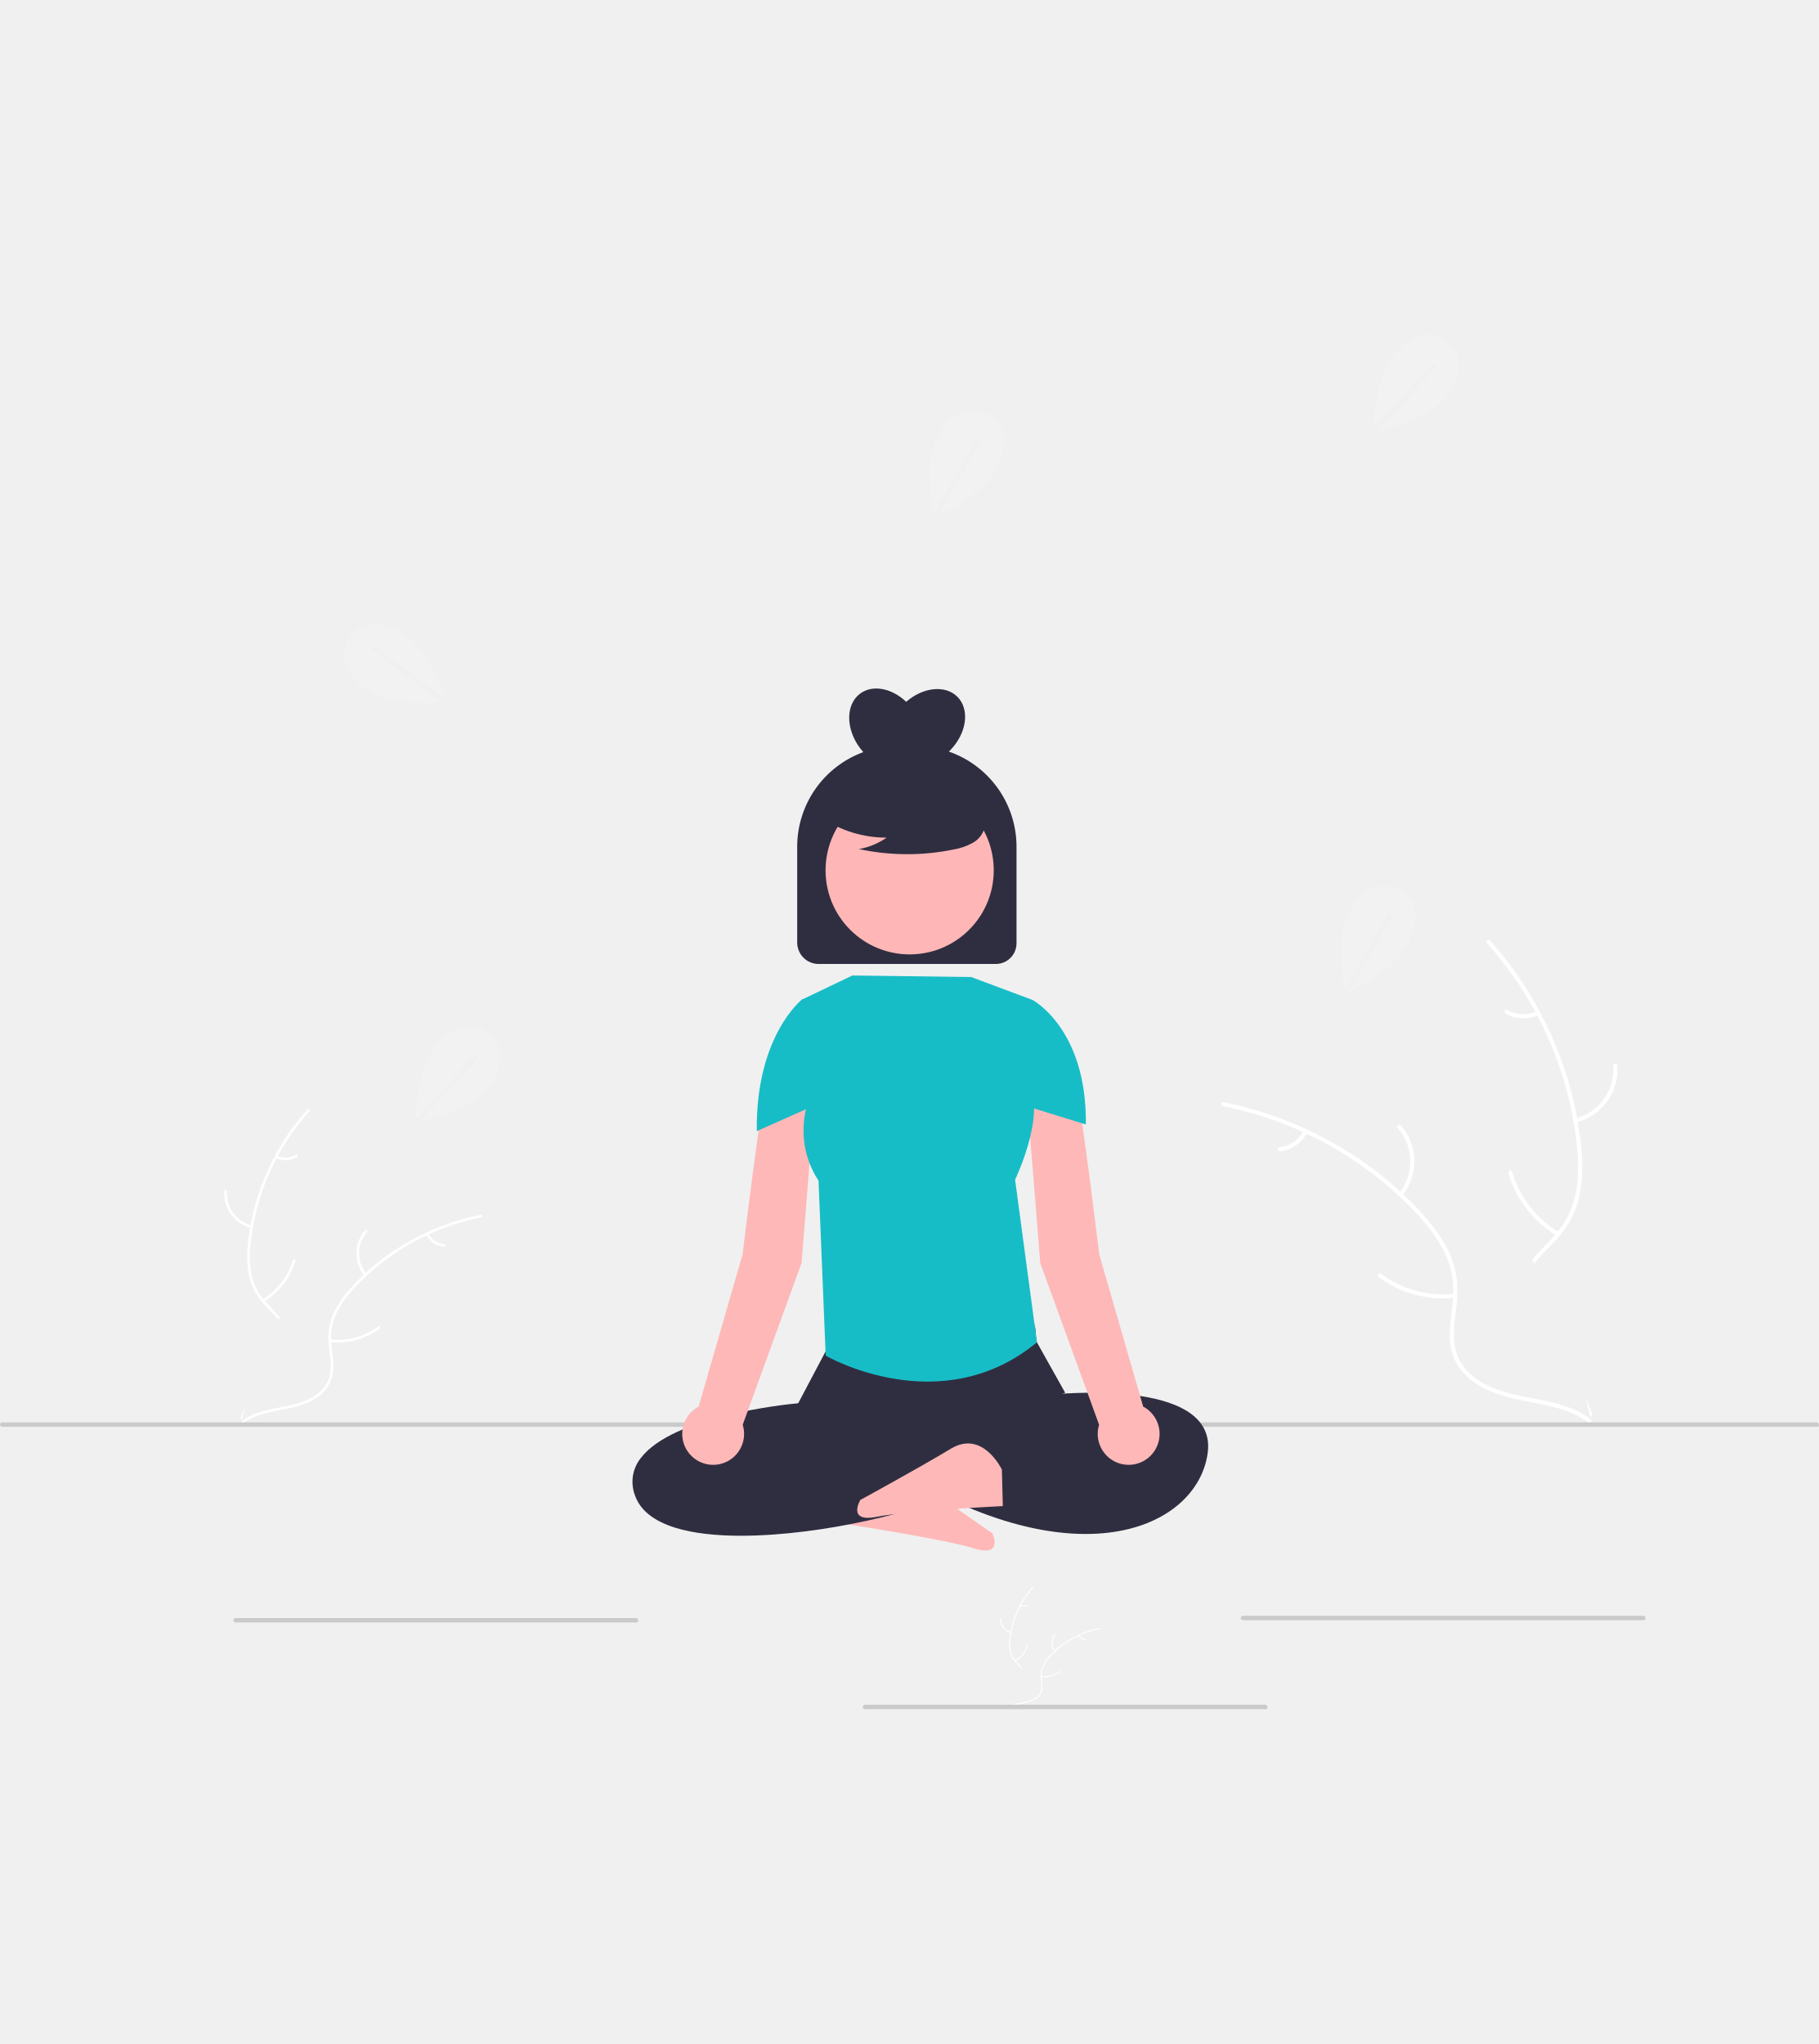
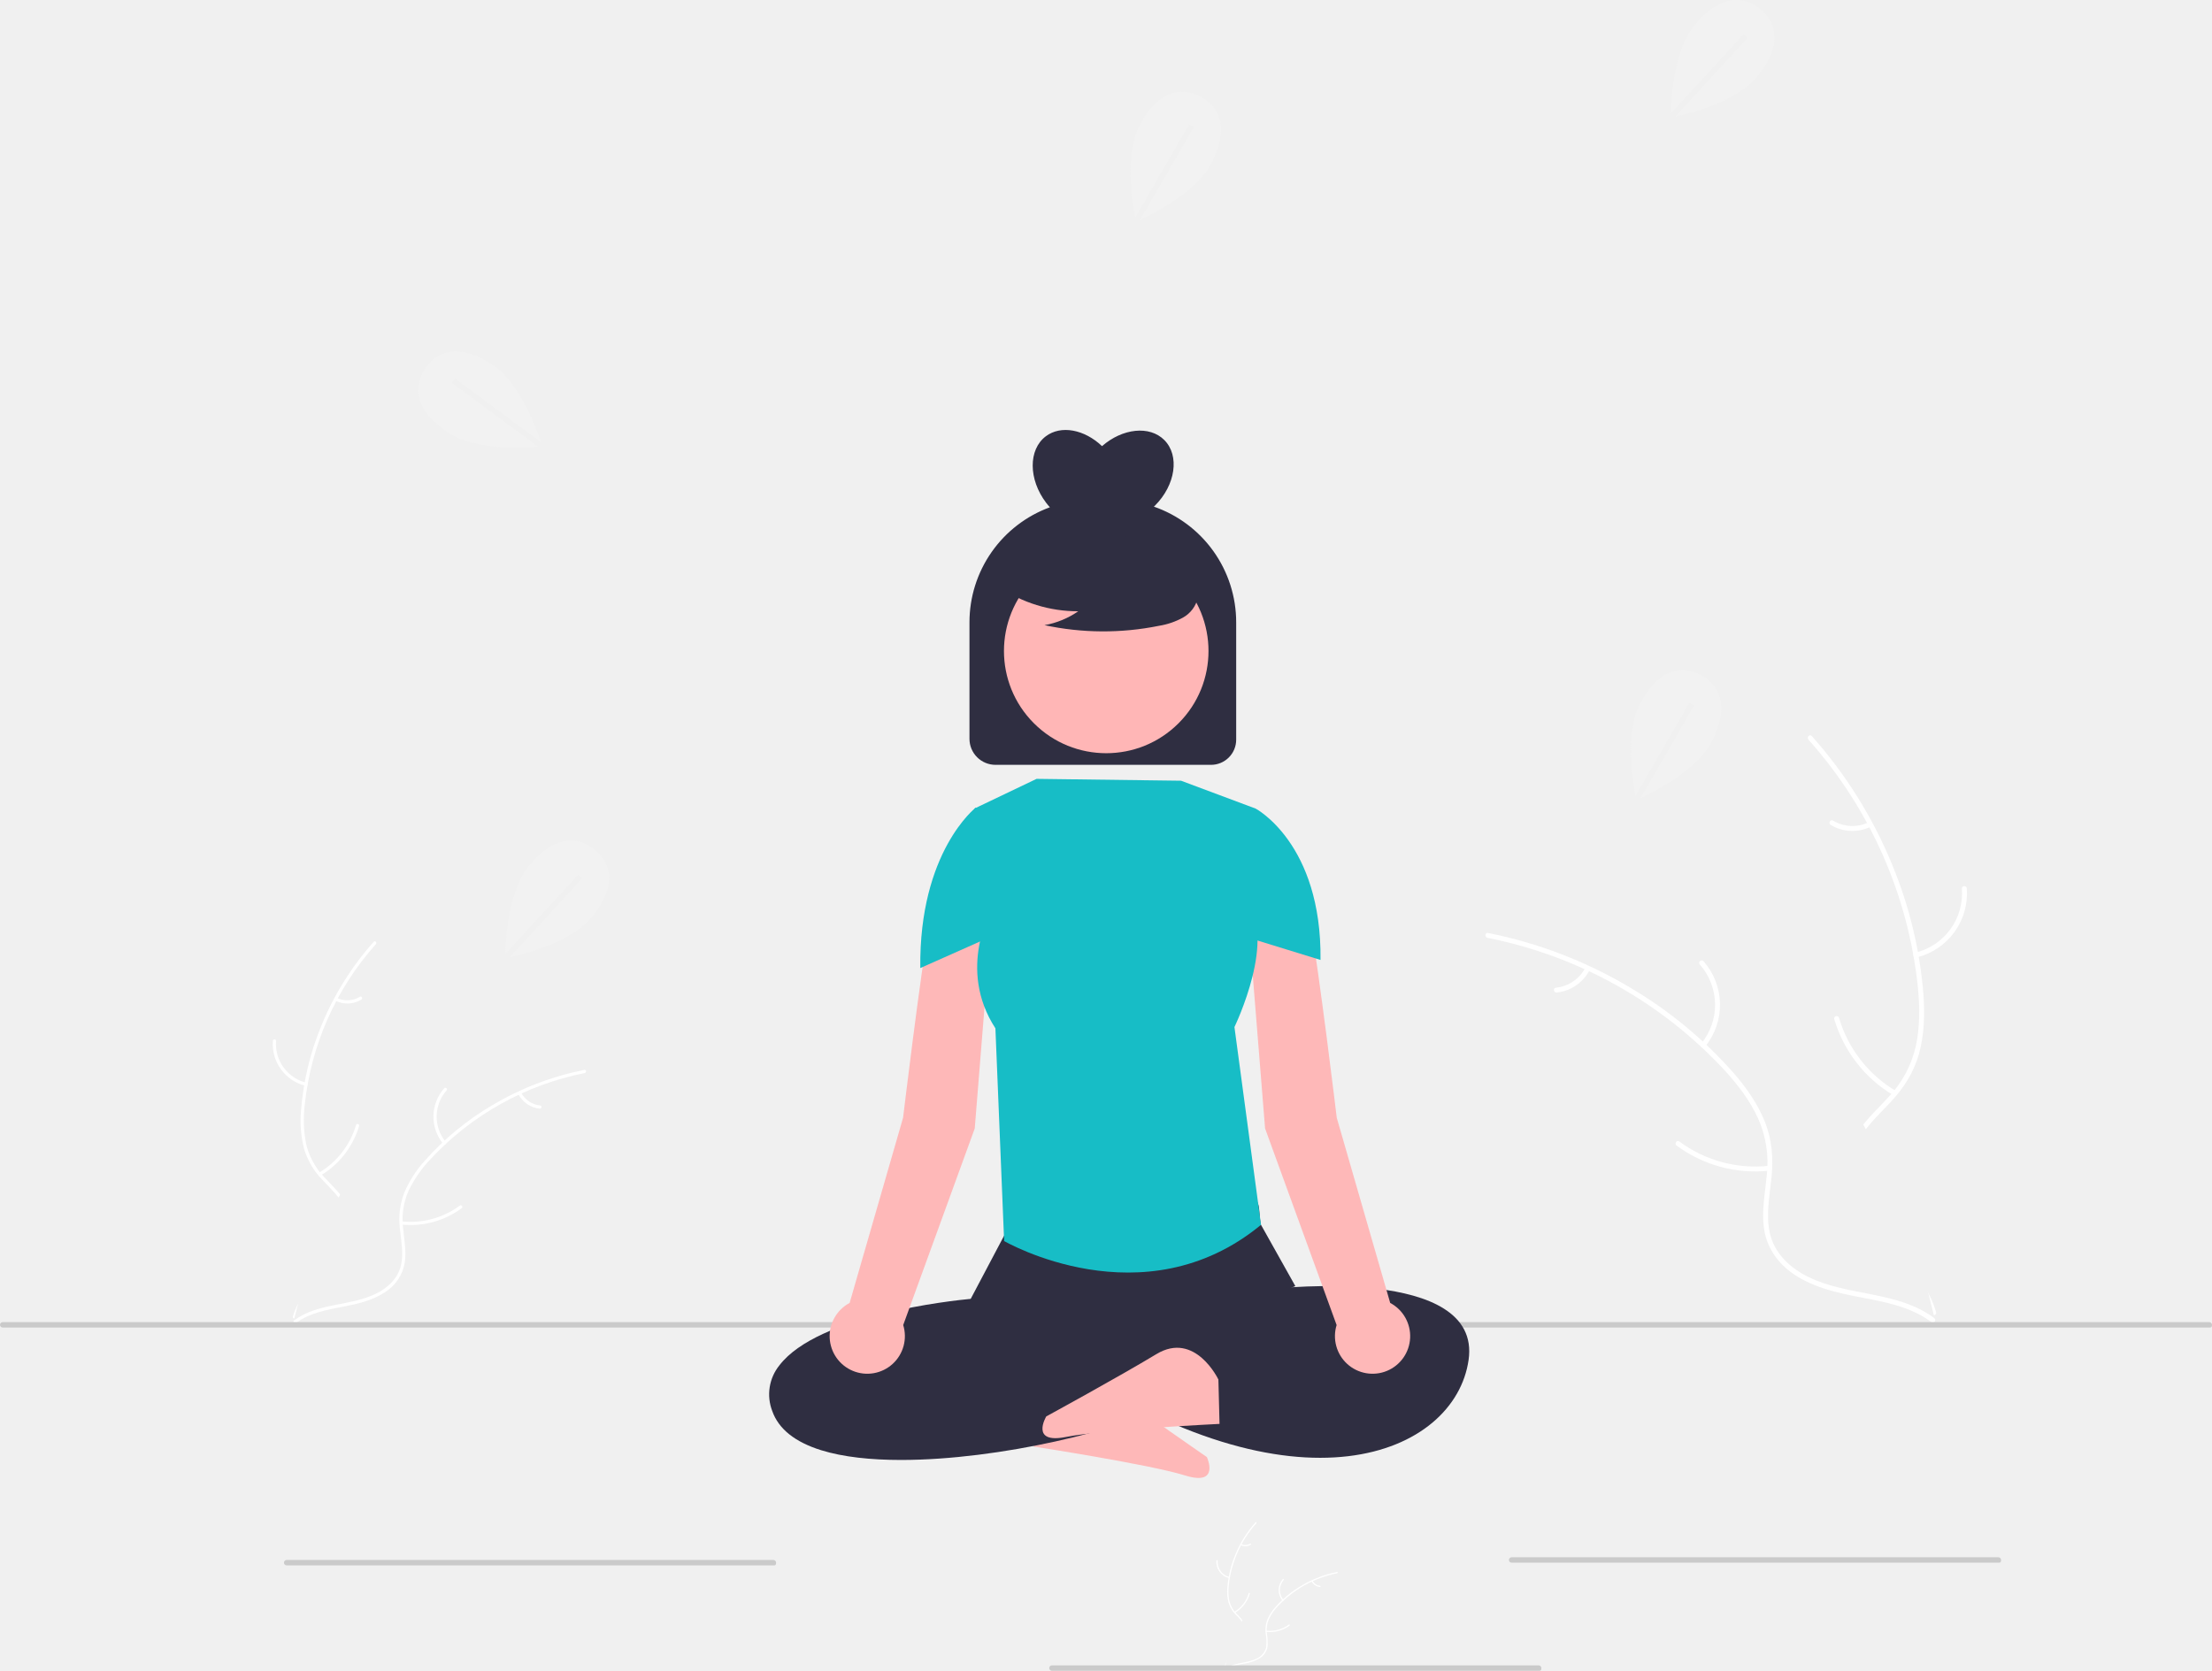
- <svg xmlns="http://www.w3.org/2000/svg" width="550" height="618" viewBox="0 0 818 618" fill="none">
+ <svg xmlns="http://www.w3.org/2000/svg" width="818" height="618" viewBox="0 0 818 618" fill="none">
  <path d="M384.404 518.797C384.404 518.797 394.815 501.721 408.181 511.818C421.547 521.914 446.301 538.95 446.301 538.95C446.301 538.95 451.371 549.846 438.249 545.753C425.126 541.66 382.289 535.074 382.289 535.074L384.404 518.797Z" fill="#FEB8B8" />
  <path d="M93.453 410.351C96.771 383.68 113.304 357.401 138.747 348.722C128.713 376.174 128.715 406.289 138.753 433.739C142.663 444.312 148.112 455.664 144.435 466.319C142.147 472.95 136.549 478.022 130.293 481.194C124.035 484.366 117.091 485.878 110.234 487.359L108.884 488.475C97.998 463.9 90.135 437.022 93.453 410.351Z" fill="#F0F0F0" />
-   <path d="M139 349.226C124.183 365.823 114.974 386.666 112.681 408.793C112.103 413.548 112.278 418.365 113.2 423.065C114.246 427.615 116.491 431.801 119.703 435.19C122.634 438.409 126.006 441.364 128.103 445.24C129.147 447.24 129.756 449.438 129.891 451.69C130.026 453.942 129.683 456.196 128.885 458.307C127.033 463.616 123.384 467.944 119.668 472.052C115.541 476.614 111.183 481.286 109.429 487.334C109.217 488.066 108.092 487.694 108.304 486.962C111.356 476.441 121.572 470.465 126.444 460.989C128.717 456.567 129.671 451.433 127.54 446.766C125.677 442.684 122.203 439.635 119.207 436.4C116.025 433.14 113.69 429.151 112.406 424.781C111.247 420.143 110.887 415.342 111.34 410.583C112.189 399.852 114.721 389.322 118.842 379.378C123.482 368.002 130.035 357.504 138.216 348.338C138.723 347.77 139.503 348.663 139 349.226V349.226Z" fill="white" />
+   <path d="M139 349.226C124.183 365.823 114.974 386.666 112.681 408.793C112.103 413.548 112.278 418.365 113.2 423.065C114.246 427.615 116.491 431.801 119.703 435.19C122.634 438.409 126.006 441.364 128.103 445.24C129.147 447.24 129.756 449.438 129.891 451.69C130.026 453.942 129.683 456.196 128.885 458.307C127.033 463.616 123.384 467.944 119.668 472.052C115.541 476.614 111.183 481.286 109.429 487.334C109.217 488.066 108.092 487.694 108.304 486.962C111.356 476.441 121.572 470.465 126.444 460.989C128.717 456.567 129.671 451.433 127.54 446.766C125.677 442.684 122.203 439.635 119.207 436.4C116.025 433.14 113.69 429.151 112.406 424.781C111.247 420.143 110.887 415.342 111.34 410.583C112.189 399.852 114.721 389.322 118.842 379.378C123.482 368.002 130.035 357.504 138.216 348.338C138.723 347.77 139.503 348.663 139 349.226Z" fill="white" />
  <path d="M113 401.625C109.338 400.736 106.112 398.576 103.898 395.528C101.683 392.481 100.623 388.746 100.909 384.991C100.969 384.231 102.153 384.289 102.093 385.05C101.82 388.547 102.807 392.026 104.876 394.859C106.944 397.692 109.957 399.693 113.371 400.5C114.113 400.677 113.737 401.8 113 401.625Z" fill="white" />
-   <path d="M118.002 433.753C124.614 429.806 129.496 423.512 131.673 416.126C131.888 415.394 133.013 415.766 132.798 416.497C130.518 424.179 125.425 430.718 118.535 434.811C117.878 435.201 117.348 434.141 118.002 433.753V433.753Z" fill="white" />
-   <path d="M124.581 369.124C125.926 369.763 127.409 370.058 128.896 369.983C130.383 369.907 131.828 369.464 133.101 368.692C133.753 368.294 134.282 369.355 133.634 369.75C132.223 370.596 130.627 371.084 128.984 371.171C127.341 371.258 125.702 370.941 124.209 370.249C124.063 370.196 123.943 370.088 123.873 369.95C123.803 369.811 123.789 369.65 123.833 369.501C123.883 369.352 123.989 369.229 124.129 369.159C124.269 369.088 124.432 369.076 124.581 369.124V369.124Z" fill="white" />
-   <path d="M216.301 396.359C215.901 396.619 215.501 396.879 215.101 397.149C209.742 400.672 204.679 404.624 199.961 408.966C199.591 409.296 199.221 409.636 198.861 409.976C187.605 420.558 178.413 433.138 171.751 447.076C169.105 452.624 166.885 458.366 165.111 464.251C162.661 472.379 160.651 481.387 155.801 488.035C155.303 488.734 154.762 489.402 154.181 490.034H110.351C110.251 489.984 110.151 489.944 110.051 489.894L108.301 489.974C108.371 489.664 108.451 489.344 108.521 489.034C108.561 488.855 108.611 488.675 108.651 488.495C108.681 488.375 108.711 488.255 108.731 488.145C108.741 488.105 108.751 488.065 108.761 488.035C108.781 487.925 108.811 487.825 108.831 487.725C109.271 485.935 109.724 484.146 110.191 482.356C110.191 482.346 110.191 482.346 110.201 482.336C113.791 468.71 118.551 455.263 125.201 442.967C125.401 442.597 125.601 442.217 125.821 441.847C128.849 436.321 132.324 431.051 136.211 426.091C138.348 423.382 140.621 420.783 143.021 418.303C149.235 411.909 156.416 406.531 164.301 402.368C180.021 394.07 198.221 390.891 215.021 395.959C215.451 396.089 215.871 396.219 216.301 396.359Z" fill="#F0F0F0" />
+   <path d="M118.002 433.753C124.614 429.806 129.496 423.512 131.673 416.126C131.888 415.394 133.013 415.766 132.798 416.497C130.518 424.179 125.425 430.718 118.535 434.811C117.878 435.201 117.348 434.141 118.002 433.753Z" fill="white" />
+   <path d="M124.581 369.124C125.926 369.763 127.409 370.058 128.896 369.983C130.383 369.907 131.828 369.464 133.101 368.692C133.753 368.294 134.282 369.355 133.634 369.75C132.223 370.596 130.627 371.084 128.984 371.171C127.341 371.258 125.702 370.941 124.209 370.249C124.063 370.196 123.943 370.088 123.873 369.95C123.803 369.811 123.789 369.65 123.833 369.501C123.883 369.352 123.989 369.229 124.129 369.159C124.269 369.088 124.432 369.076 124.581 369.124Z" fill="white" />
+   <path d="M216.301 396.359C215.901 396.619 215.501 396.879 215.101 397.149C209.742 400.672 204.679 404.624 199.961 408.966C199.591 409.296 199.221 409.636 198.861 409.976C187.605 420.558 178.413 433.138 171.751 447.076C169.105 452.624 166.885 458.366 165.111 464.251C162.661 472.379 160.651 481.387 155.801 488.035C155.303 488.734 154.762 489.402 154.181 490.034H110.351C110.251 489.984 110.151 489.944 110.051 489.894L108.301 489.974C108.371 489.664 108.451 489.344 108.521 489.034C108.561 488.855 108.611 488.675 108.651 488.495C108.681 488.375 108.711 488.255 108.731 488.145C108.741 488.105 108.751 488.065 108.761 488.035C108.781 487.925 108.811 487.825 108.831 487.725C109.271 485.935 109.724 484.146 110.191 482.356C110.191 482.346 110.191 482.346 110.201 482.336C113.791 468.71 118.551 455.264 125.201 442.967C125.401 442.597 125.601 442.217 125.821 441.847C128.849 436.321 132.324 431.051 136.211 426.091C138.348 423.382 140.621 420.783 143.021 418.303C149.235 411.909 156.416 406.531 164.301 402.368C180.021 394.07 198.221 390.891 215.021 395.959C215.451 396.089 215.871 396.219 216.301 396.359Z" fill="#F0F0F0" />
  <path d="M216.202 396.915C194.377 401.249 174.472 412.348 159.315 428.635C155.989 432.083 153.229 436.034 151.134 440.342C149.229 444.604 148.501 449.299 149.025 453.938C149.426 458.273 150.339 462.661 149.679 467.018C149.308 469.243 148.471 471.365 147.223 473.244C145.974 475.123 144.342 476.718 142.434 477.922C137.758 481.047 132.238 482.306 126.796 483.349C120.755 484.508 114.461 485.615 109.419 489.388C108.808 489.845 108.134 488.871 108.744 488.414C117.517 481.85 129.273 483.228 138.87 478.594C143.348 476.432 147.202 472.907 148.311 467.898C149.281 463.517 148.344 458.991 147.899 454.605C147.322 450.088 147.86 445.497 149.466 441.235C151.335 436.834 153.939 432.784 157.166 429.257C164.307 421.2 172.669 414.316 181.949 408.856C192.504 402.567 204.059 398.129 216.111 395.734C216.857 395.586 216.943 396.769 216.202 396.915H216.202Z" fill="white" />
  <path d="M163.886 423.103C161.498 420.19 160.223 416.523 160.29 412.757C160.357 408.991 161.76 405.371 164.25 402.544C164.756 401.974 165.666 402.733 165.16 403.304C162.836 405.932 161.529 409.304 161.474 412.811C161.419 416.318 162.62 419.729 164.86 422.429C165.346 423.016 164.369 423.687 163.886 423.103H163.886Z" fill="white" />
-   <path d="M148.532 451.766C156.189 452.595 163.877 450.508 170.063 445.921C170.676 445.466 171.349 446.44 170.738 446.895C164.291 451.656 156.286 453.812 148.32 452.932C147.561 452.848 147.776 451.683 148.532 451.766V451.766Z" fill="white" />
-   <path d="M192.706 404.124C193.395 405.444 194.402 406.572 195.634 407.407C196.867 408.242 198.288 408.757 199.77 408.908C200.53 408.982 200.313 410.147 199.558 410.073C197.922 409.9 196.354 409.328 194.989 408.409C193.625 407.489 192.507 406.25 191.732 404.799C191.648 404.668 191.616 404.51 191.644 404.357C191.672 404.204 191.757 404.067 191.882 403.975C192.011 403.886 192.171 403.852 192.325 403.88C192.479 403.908 192.616 403.996 192.706 404.124V404.124Z" fill="white" />
+   <path d="M148.532 451.766C156.189 452.595 163.877 450.508 170.063 445.921C170.676 445.466 171.349 446.44 170.738 446.895C164.291 451.656 156.286 453.812 148.32 452.932C147.561 452.848 147.776 451.683 148.532 451.766Z" fill="white" />
+   <path d="M192.706 404.124C193.395 405.444 194.402 406.572 195.634 407.407C196.867 408.242 198.288 408.757 199.77 408.908C200.53 408.982 200.313 410.147 199.558 410.073C197.922 409.9 196.354 409.328 194.989 408.409C193.625 407.489 192.507 406.25 191.732 404.799C191.648 404.668 191.616 404.51 191.644 404.357C191.672 404.204 191.757 404.067 191.882 403.975C192.011 403.886 192.171 403.852 192.325 403.88C192.479 403.908 192.616 403.996 192.706 404.124Z" fill="white" />
  <path d="M446.945 587.118C448.231 576.782 454.639 566.598 464.499 563.234C460.611 573.873 460.611 585.544 464.502 596.183C466.017 600.28 468.129 604.68 466.704 608.809C465.683 611.362 463.721 613.425 461.223 614.574C458.744 615.699 456.131 616.502 453.449 616.963L452.926 617.396C448.707 607.872 445.66 597.455 446.945 587.118Z" fill="#F0F0F0" />
  <path d="M464.597 563.429C458.855 569.862 455.286 577.939 454.397 586.515C454.173 588.358 454.241 590.224 454.598 592.046C455.004 593.809 455.874 595.432 457.119 596.745C458.358 597.907 459.451 599.214 460.374 600.64C460.779 601.415 461.015 602.267 461.067 603.139C461.119 604.012 460.987 604.886 460.677 605.704C459.855 607.701 458.641 609.513 457.105 611.031C455.506 612.799 453.817 614.61 453.137 616.953C453.055 617.237 452.619 617.093 452.701 616.809C453.884 612.732 457.843 610.416 459.731 606.743C460.218 605.918 460.509 604.992 460.583 604.036C460.656 603.081 460.51 602.121 460.156 601.231C459.3 599.729 458.21 598.373 456.926 597.214C455.693 595.951 454.788 594.405 454.291 592.711C453.842 590.914 453.702 589.053 453.878 587.208C454.207 583.05 455.188 578.969 456.785 575.115C458.583 570.706 461.123 566.637 464.293 563.085C464.49 562.865 464.792 563.211 464.597 563.429H464.597Z" fill="white" />
  <path d="M454.521 583.737C453.102 583.392 451.852 582.555 450.993 581.374C450.135 580.193 449.724 578.746 449.835 577.29C449.858 576.996 450.317 577.018 450.294 577.313C450.188 578.668 450.571 580.016 451.372 581.115C452.174 582.213 453.342 582.988 454.665 583.301C454.952 583.369 454.807 583.805 454.521 583.737H454.521Z" fill="white" />
-   <path d="M456.459 596.188C459.022 594.658 460.914 592.219 461.757 589.357C461.841 589.073 462.277 589.217 462.193 589.5C461.31 592.478 459.336 595.012 456.666 596.598C456.411 596.749 456.206 596.338 456.459 596.188V596.188Z" fill="white" />
+   <path d="M456.459 596.188C459.022 594.658 460.914 592.219 461.757 589.357C461.841 589.073 462.277 589.217 462.193 589.5C461.31 592.478 459.336 595.012 456.666 596.598C456.411 596.749 456.206 596.338 456.459 596.188Z" fill="white" />
  <path d="M459.009 571.141C459.53 571.389 460.105 571.503 460.681 571.474C461.258 571.444 461.818 571.273 462.311 570.973C462.564 570.819 462.769 571.23 462.518 571.383C461.971 571.711 461.352 571.901 460.716 571.934C460.079 571.968 459.444 571.845 458.865 571.577C458.809 571.556 458.762 571.515 458.735 571.461C458.708 571.407 458.702 571.345 458.719 571.287C458.739 571.229 458.78 571.182 458.834 571.154C458.888 571.127 458.951 571.122 459.009 571.141L459.009 571.141Z" fill="white" />
  <path d="M494.555 581.696C494.4 581.797 494.245 581.897 494.09 582.002C492.014 583.367 490.051 584.899 488.223 586.582C488.079 586.71 487.936 586.841 487.797 586.973C483.434 591.074 479.872 595.95 477.29 601.351C476.265 603.502 475.404 605.727 474.717 608.008C473.767 611.158 472.988 614.648 471.109 617.225C470.915 617.496 470.706 617.755 470.481 618H453.494C453.456 617.981 453.417 617.965 453.378 617.946L452.7 617.977C452.727 617.857 452.758 617.733 452.785 617.612C452.801 617.543 452.82 617.473 452.835 617.403C452.847 617.357 452.859 617.31 452.866 617.268C452.87 617.252 452.874 617.237 452.878 617.225C452.886 617.182 452.897 617.144 452.905 617.105C453.076 616.411 453.251 615.718 453.432 615.024L453.436 615.017C454.763 609.719 456.715 604.597 459.249 599.759C459.327 599.615 459.404 599.468 459.49 599.325C460.663 597.183 462.01 595.141 463.516 593.219C464.345 592.169 465.225 591.161 466.156 590.2C468.564 587.722 471.347 585.638 474.403 584.025C480.495 580.809 487.548 579.577 494.059 581.541C494.226 581.591 494.389 581.642 494.555 581.696Z" fill="#F0F0F0" />
  <path d="M494.517 581.912C486.058 583.591 478.344 587.892 472.47 594.205C471.181 595.541 470.111 597.072 469.3 598.742C468.561 600.394 468.279 602.213 468.482 604.011C468.772 605.684 468.857 607.386 468.736 609.08C468.592 609.942 468.268 610.765 467.784 611.493C467.3 612.221 466.667 612.839 465.928 613.306C464.069 614.406 462.008 615.121 459.867 615.409C457.526 615.858 455.087 616.287 453.133 617.75C452.896 617.927 452.635 617.549 452.871 617.372C456.271 614.828 460.827 615.362 464.547 613.566C465.432 613.2 466.223 612.636 466.857 611.918C467.491 611.199 467.952 610.345 468.206 609.421C468.426 607.706 468.373 605.967 468.046 604.269C467.822 602.518 468.031 600.739 468.653 599.088C469.377 597.382 470.387 595.812 471.637 594.445C474.405 591.323 477.646 588.655 481.242 586.539C485.333 584.102 489.811 582.382 494.482 581.454C494.771 581.396 494.804 581.855 494.517 581.912H494.517Z" fill="white" />
  <path d="M474.242 592.061C473.316 590.932 472.822 589.511 472.848 588.051C472.874 586.591 473.418 585.189 474.383 584.093C474.579 583.872 474.932 584.166 474.735 584.387C473.835 585.406 473.328 586.713 473.307 588.072C473.286 589.431 473.751 590.753 474.619 591.799C474.808 592.027 474.429 592.287 474.242 592.061Z" fill="white" />
  <path d="M468.291 603.169C471.259 603.49 474.238 602.681 476.636 600.904C476.873 600.727 477.134 601.105 476.897 601.281C474.399 603.126 471.297 603.962 468.209 603.621C467.915 603.588 467.999 603.137 468.291 603.169H468.291Z" fill="white" />
-   <path d="M485.411 584.705C485.678 585.217 486.068 585.654 486.546 585.977C487.024 586.301 487.574 586.501 488.149 586.559C488.443 586.588 488.359 587.04 488.067 587.011C487.432 586.944 486.825 586.722 486.296 586.366C485.767 586.009 485.334 585.529 485.034 584.967C485.001 584.916 484.989 584.855 484.999 584.796C485.01 584.736 485.043 584.683 485.092 584.647C485.142 584.613 485.203 584.6 485.263 584.611C485.323 584.622 485.376 584.656 485.411 584.705V584.705Z" fill="white" />
+   <path d="M485.411 584.705C485.678 585.217 486.068 585.654 486.546 585.977C487.024 586.301 487.574 586.501 488.149 586.559C488.443 586.588 488.359 587.04 488.067 587.011C487.432 586.944 486.825 586.722 486.296 586.366C485.767 586.009 485.334 585.529 485.034 584.967C485.001 584.916 484.989 584.855 484.999 584.796C485.01 584.736 485.043 584.683 485.092 584.647C485.142 584.613 485.203 584.6 485.263 584.611C485.323 584.622 485.376 584.656 485.411 584.705Z" fill="white" />
  <path d="M738.788 367.557C733.689 326.563 708.276 286.171 669.169 272.83C684.591 315.025 684.588 361.314 669.159 403.506C663.15 419.757 654.774 437.206 660.426 453.584C663.943 463.774 672.547 471.571 682.164 476.446C691.782 481.322 702.455 483.645 712.995 485.922L715.07 487.637C731.802 449.865 743.888 408.552 738.788 367.557Z" fill="#F0F0F0" />
-   <path d="M668.781 273.605C691.555 299.116 705.71 331.152 709.235 365.163C709.945 372.454 710.032 379.912 708.437 387.099C706.83 394.092 703.378 400.527 698.441 405.736C693.936 410.685 688.754 415.225 685.53 421.183C682.132 427.462 682.002 434.597 684.328 441.268C687.174 449.429 692.784 456.081 698.496 462.395C704.838 469.407 711.536 476.589 714.232 485.883C714.559 487.01 716.288 486.437 715.962 485.313C711.271 469.141 695.569 459.955 688.08 445.39C684.586 438.593 683.119 430.703 686.395 423.528C689.26 417.254 694.599 412.568 699.204 407.596C704.04 402.376 707.748 396.649 709.658 389.738C711.611 382.668 711.817 375.191 711.295 367.914C709.99 351.42 706.099 335.235 699.765 319.95C692.633 302.465 682.561 286.329 669.986 272.24C669.207 271.368 668.007 272.739 668.781 273.605L668.781 273.605Z" fill="white" />
+   <path d="M668.781 273.605C691.555 299.116 705.71 331.152 709.235 365.163C709.945 372.454 710.032 379.912 708.437 387.099C706.83 394.092 703.378 400.527 698.441 405.736C693.936 410.685 688.754 415.225 685.53 421.183C682.132 427.462 682.002 434.597 684.328 441.268C687.174 449.429 692.784 456.081 698.496 462.395C704.838 469.407 711.536 476.589 714.232 485.883C714.559 487.01 716.288 486.437 715.962 485.313C711.271 469.141 695.569 459.955 688.08 445.39C684.586 438.593 683.119 430.703 686.395 423.528C689.26 417.255 694.599 412.568 699.204 407.596C704.04 402.376 707.748 396.649 709.658 389.738C711.611 382.668 711.817 375.191 711.295 367.914C709.99 351.42 706.099 335.235 699.765 319.95C692.633 302.465 682.561 286.329 669.986 272.24C669.207 271.368 668.007 272.739 668.781 273.605L668.781 273.605Z" fill="white" />
  <path d="M708.744 354.145C714.372 352.779 719.33 349.458 722.735 344.774C726.139 340.091 727.767 334.35 727.328 328.577C727.235 327.409 725.416 327.499 725.509 328.668C725.927 334.043 724.41 339.39 721.231 343.745C718.052 348.1 713.421 351.175 708.173 352.416C707.033 352.687 707.611 354.414 708.744 354.145H708.744Z" fill="white" />
-   <path d="M701.056 403.527C690.892 397.46 683.389 387.786 680.043 376.434C679.712 375.309 677.983 375.881 678.313 377.004C681.817 388.811 689.646 398.863 700.237 405.153C701.247 405.752 702.06 404.123 701.056 403.527V403.527Z" fill="white" />
-   <path d="M690.943 304.19C688.876 305.172 686.597 305.625 684.311 305.509C682.025 305.393 679.804 304.712 677.847 303.525C676.845 302.914 676.033 304.544 677.028 305.151C679.196 306.452 681.65 307.202 684.176 307.336C686.701 307.47 689.22 306.983 691.514 305.919C691.739 305.837 691.924 305.672 692.031 305.458C692.139 305.245 692.161 304.998 692.093 304.769C692.017 304.54 691.853 304.351 691.637 304.243C691.422 304.135 691.173 304.115 690.943 304.19V304.19Z" fill="white" />
-   <path d="M549.966 346.051C550.58 346.451 551.195 346.85 551.811 347.265C560.047 352.68 567.829 358.754 575.081 365.428C575.65 365.935 576.219 366.458 576.772 366.98C594.072 383.247 608.201 402.582 618.441 424.005C622.508 432.533 625.92 441.359 628.647 450.404C632.413 462.897 635.502 476.742 642.957 486.961C643.723 488.036 644.555 489.062 645.447 490.034H712.816C712.969 489.957 713.123 489.896 713.277 489.819L715.967 489.942C715.859 489.466 715.736 488.974 715.628 488.498C715.567 488.221 715.49 487.944 715.429 487.668C715.383 487.483 715.336 487.299 715.306 487.13C715.291 487.068 715.275 487.007 715.26 486.961C715.229 486.792 715.183 486.638 715.152 486.485C714.476 483.734 713.779 480.984 713.062 478.233C713.062 478.218 713.062 478.218 713.047 478.202C707.528 457.258 700.212 436.59 689.991 417.689C689.683 417.121 689.376 416.537 689.038 415.968C684.383 407.474 679.042 399.375 673.068 391.751C669.783 387.587 666.289 383.592 662.6 379.781C653.05 369.952 642.012 361.686 629.892 355.287C605.73 342.533 577.756 337.646 551.933 345.437C551.272 345.637 550.626 345.836 549.966 346.051Z" fill="#F0F0F0" />
+   <path d="M701.056 403.527C690.892 397.46 683.389 387.786 680.043 376.434C679.712 375.309 677.983 375.881 678.313 377.004C681.817 388.811 689.646 398.863 700.237 405.153C701.247 405.752 702.06 404.123 701.056 403.527Z" fill="white" />
+   <path d="M690.943 304.19C688.876 305.172 686.597 305.625 684.311 305.509C682.025 305.393 679.804 304.712 677.847 303.525C676.845 302.914 676.033 304.544 677.028 305.151C679.196 306.452 681.65 307.202 684.176 307.336C686.701 307.47 689.22 306.983 691.514 305.919C691.739 305.837 691.924 305.672 692.031 305.458C692.139 305.245 692.161 304.998 692.093 304.769C692.017 304.54 691.853 304.351 691.637 304.243C691.422 304.135 691.173 304.115 690.943 304.19Z" fill="white" />
+   <path d="M549.966 346.051C550.58 346.451 551.195 346.85 551.811 347.265C560.047 352.68 567.829 358.754 575.081 365.428C575.65 365.935 576.219 366.458 576.772 366.98C594.072 383.247 608.201 402.582 618.441 424.005C622.508 432.533 625.92 441.359 628.647 450.404C632.413 462.897 635.502 476.742 642.957 486.961C643.723 488.036 644.555 489.062 645.447 490.034H712.816C712.969 489.957 713.123 489.896 713.277 489.819L715.967 489.942C715.859 489.466 715.736 488.974 715.628 488.498C715.567 488.221 715.49 487.944 715.429 487.668C715.383 487.483 715.337 487.299 715.306 487.13C715.291 487.068 715.275 487.007 715.26 486.961C715.229 486.792 715.183 486.638 715.152 486.485C714.476 483.734 713.779 480.984 713.062 478.233C713.062 478.218 713.062 478.218 713.047 478.202C707.528 457.258 700.212 436.59 689.991 417.689C689.683 417.121 689.376 416.537 689.038 415.968C684.383 407.474 679.042 399.375 673.068 391.751C669.783 387.587 666.289 383.592 662.6 379.781C653.05 369.952 642.012 361.686 629.892 355.287C605.73 342.533 577.756 337.646 551.933 345.437C551.272 345.637 550.626 345.836 549.966 346.051Z" fill="#F0F0F0" />
  <path d="M550.117 346.906C583.664 353.567 614.259 370.627 637.556 395.661C642.514 401.055 647.075 406.957 650.13 413.655C653.058 420.206 654.177 427.422 653.372 434.552C652.755 441.215 651.352 447.96 652.366 454.657C653.435 461.716 657.627 467.492 663.502 471.417C670.689 476.22 679.174 478.155 687.538 479.759C696.824 481.54 706.497 483.242 714.248 489.041C715.187 489.744 716.222 488.246 715.285 487.544C701.801 477.455 683.731 479.572 668.98 472.45C662.097 469.127 656.174 463.709 654.469 456.009C652.978 449.276 654.419 442.32 655.102 435.578C655.819 428.5 655.33 421.695 652.693 415.027C649.996 408.207 645.656 402.113 640.858 396.616C629.883 384.233 617.029 373.652 602.766 365.26C586.542 355.593 568.782 348.771 550.257 345.091C549.11 344.863 548.978 346.68 550.117 346.906V346.906Z" fill="white" />
  <path d="M630.529 387.159C634.2 382.681 636.159 377.044 636.056 371.256C635.954 365.467 633.796 359.903 629.97 355.558C629.192 354.682 627.793 355.848 628.572 356.726C632.143 360.765 634.152 365.948 634.236 371.339C634.321 376.729 632.475 381.972 629.032 386.122C628.285 387.024 629.786 388.056 630.529 387.159L630.529 387.159Z" fill="white" />
-   <path d="M654.13 431.215C642.361 432.488 630.544 429.28 621.036 422.23C620.094 421.531 619.058 423.029 619.998 423.727C629.907 431.045 642.211 434.358 654.456 433.006C655.623 432.877 655.291 431.086 654.13 431.215V431.215Z" fill="white" />
+   <path d="M654.13 431.215C642.361 432.488 630.544 429.28 621.036 422.23C620.094 421.531 619.058 423.029 619.998 423.727C629.907 431.045 642.211 434.358 654.456 433.006C655.623 432.877 655.291 431.086 654.13 431.215Z" fill="white" />
  <path d="M586.231 357.987C585.172 360.015 583.625 361.749 581.73 363.032C579.835 364.315 577.651 365.108 575.374 365.339C574.206 365.454 574.539 367.244 575.7 367.13C578.214 366.864 580.625 365.985 582.722 364.572C584.819 363.159 586.538 361.254 587.728 359.023C587.858 358.823 587.907 358.58 587.864 358.345C587.821 358.109 587.69 357.899 587.498 357.757C587.299 357.621 587.055 357.568 586.817 357.611C586.58 357.654 586.369 357.789 586.231 357.987V357.987Z" fill="white" />
  <path d="M817.327 491.034H1C0.735 491.034 0.48 490.929 0.293 490.741C0.105 490.554 0 490.299 0 490.034C0 489.769 0.105 489.515 0.293 489.327C0.48 489.14 0.735 489.034 1 489.034H817C817.265 489.034 817.52 489.14 817.707 489.327C817.895 489.515 818 489.769 818 490.034C818 490.586 817.879 491.034 817.327 491.034Z" fill="#CACACA" />
  <path d="M286.327 579.01H106C105.735 579.01 105.48 578.905 105.293 578.718C105.105 578.53 105 578.276 105 578.011C105 577.746 105.105 577.491 105.293 577.304C105.48 577.116 105.735 577.011 106 577.011H286C286.265 577.011 286.52 577.116 286.707 577.304C286.895 577.491 287 577.746 287 578.011C287 578.563 286.879 579.01 286.327 579.01Z" fill="#CACACA" />
  <path d="M569.327 618H389C388.735 618 388.48 617.895 388.293 617.707C388.105 617.52 388 617.265 388 617C388 616.735 388.105 616.481 388.293 616.293C388.48 616.106 388.735 616 389 616H569C569.265 616 569.52 616.106 569.707 616.293C569.895 616.481 570 616.735 570 617C570 617.552 569.879 618 569.327 618Z" fill="#CACACA" />
  <path d="M739.327 578.011H559C558.735 578.011 558.48 577.905 558.293 577.718C558.105 577.53 558 577.276 558 577.011C558 576.746 558.105 576.491 558.293 576.304C558.48 576.117 558.735 576.011 559 576.011H739C739.265 576.011 739.52 576.117 739.707 576.304C739.895 576.491 740 576.746 740 577.011C740 577.563 739.879 578.011 739.327 578.011Z" fill="#CACACA" />
-   <path d="M333.258 540.021C322.056 540.021 311.801 538.948 303.653 536.411C293.968 533.396 287.887 528.521 285.577 521.909C284.491 519.102 284.167 516.058 284.637 513.085C285.107 510.112 286.355 507.317 288.254 504.981C302.581 486.317 352.3 481.053 358.971 480.431L372.505 454.811C373.371 448.698 369.274 444.07 376.353 443.954L460.087 442.817C467.039 442.671 465.066 446.975 466.257 452.935L479.014 475.703L424.108 498.87L432.409 519.093L431.867 519.408C415.798 528.727 369.585 540.019 333.258 540.021Z" fill="#2F2E41" />
+   <path d="M333.258 540.021C322.056 540.021 311.801 538.948 303.653 536.411C293.968 533.396 287.887 528.521 285.577 521.909C284.491 519.102 284.167 516.058 284.637 513.085C285.107 510.113 286.355 507.317 288.254 504.981C302.581 486.317 352.3 481.053 358.971 480.431L372.505 454.811C373.371 448.698 369.274 444.07 376.353 443.954L460.087 442.817C467.039 442.671 465.066 446.975 466.257 452.935L479.014 475.703L424.108 498.87L432.409 519.093L431.867 519.408C415.798 528.727 369.585 540.019 333.258 540.021Z" fill="#2F2E41" />
  <path d="M471.413 476.675C471.413 476.675 548.093 467.902 543.092 502.994C538.092 538.085 479.748 562.942 391.399 502.994L401.401 485.448C401.401 485.448 434.323 483.811 454.327 475.038L471.413 476.675Z" fill="#2F2E41" />
-   <path d="M362.854 317.698C362.854 317.698 348.279 315.049 344.305 337.567C340.33 360.084 333.963 413.422 333.963 413.422L314.194 481.938C311.862 483.175 309.931 485.05 308.625 487.344C307.32 489.638 306.694 492.256 306.821 494.892C306.948 497.528 307.823 500.074 309.343 502.231C310.863 504.389 312.966 506.069 315.406 507.077C317.846 508.084 320.522 508.377 323.122 507.921C325.722 507.464 328.139 506.278 330.09 504.5C332.04 502.721 333.445 500.425 334.139 497.879C334.833 495.333 334.788 492.641 334.009 490.12L360.461 417.401L365.503 354.791V321.984C365.503 321.094 365.255 320.222 364.787 319.465C364.319 318.708 363.65 318.096 362.854 317.698V317.698Z" fill="#FEB8B8" />
-   <path d="M465.438 317.698C465.438 317.698 480.012 315.049 483.987 337.567C487.961 360.084 494.328 413.422 494.328 413.422L514.097 481.938C516.429 483.175 518.36 485.05 519.666 487.344C520.971 489.638 521.597 492.256 521.47 494.892C521.343 497.528 520.468 500.074 518.948 502.231C517.428 504.389 515.325 506.069 512.885 507.077C510.445 508.084 507.769 508.377 505.169 507.921C502.569 507.464 500.152 506.278 498.202 504.5C496.251 502.721 494.847 500.425 494.152 497.879C493.458 495.333 493.503 492.641 494.282 490.12L467.83 417.401L462.788 354.791V321.984C462.788 321.094 463.036 320.222 463.504 319.465C463.972 318.708 464.642 318.096 465.438 317.698V317.698Z" fill="#FEB8B8" />
+   <path d="M362.854 317.698C362.854 317.698 348.279 315.049 344.305 337.567C340.33 360.084 333.963 413.422 333.963 413.422L314.194 481.938C311.862 483.175 309.931 485.05 308.625 487.344C307.32 489.638 306.694 492.256 306.821 494.892C306.948 497.528 307.823 500.074 309.343 502.231C310.863 504.389 312.966 506.069 315.406 507.077C317.846 508.084 320.522 508.377 323.122 507.921C325.722 507.464 328.139 506.278 330.09 504.5C332.04 502.721 333.445 500.425 334.139 497.879C334.833 495.333 334.788 492.641 334.009 490.12L360.461 417.401L365.503 354.791V321.984C365.503 321.094 365.255 320.222 364.787 319.465C364.319 318.708 363.65 318.096 362.854 317.698Z" fill="#FEB8B8" />
+   <path d="M465.438 317.698C465.438 317.698 480.012 315.049 483.987 337.567C487.961 360.084 494.328 413.422 494.328 413.422L514.097 481.938C516.429 483.175 518.36 485.05 519.666 487.344C520.971 489.638 521.597 492.256 521.47 494.892C521.343 497.528 520.468 500.074 518.948 502.231C517.428 504.389 515.325 506.069 512.885 507.077C510.445 508.084 507.769 508.377 505.169 507.921C502.569 507.464 500.152 506.278 498.202 504.5C496.251 502.721 494.847 500.425 494.152 497.879C493.458 495.333 493.503 492.641 494.282 490.12L467.83 417.401L462.788 354.791V321.984C462.788 321.094 463.036 320.222 463.504 319.465C463.972 318.708 464.642 318.096 465.438 317.698Z" fill="#FEB8B8" />
  <path d="M464.327 299.085L436.76 288.778L383.327 288.088L360.327 299.085L366.786 336.202C366.786 336.202 353.744 358.28 368.104 380.362L371.327 459.043C371.327 459.043 422.843 488.908 466.327 453.044L456.499 379.89C456.499 379.89 472.937 345.949 460.196 333.34L464.327 299.085Z" fill="#17BDC6" />
  <path d="M453.099 310.619L464.327 299.085C464.327 299.085 488.831 311.971 488.327 355.07L457.415 345.546L453.099 310.619Z" fill="#17BDC6" />
  <path d="M372.801 310.619L360.871 298.693C360.871 298.693 339.822 314.971 340.327 358.07L368.484 345.546L372.801 310.619Z" fill="#17BDC6" />
  <path d="M450.564 510.271C450.564 510.271 441.977 492.209 427.637 500.868C413.297 509.526 386.912 523.908 386.912 523.908C386.912 523.908 380.741 534.221 394.216 531.508C407.692 528.796 450.981 526.679 450.981 526.679L450.564 510.271Z" fill="#FEB8B8" />
  <path d="M426.708 187.399C426.83 187.282 426.957 187.178 427.076 187.058C434.75 179.387 436.305 168.504 430.55 162.751C425.111 157.313 415.094 158.411 407.532 165.021C401.049 158.851 392.356 157.13 386.729 161.39C380.241 166.302 380.291 177.295 386.843 185.944C387.291 186.537 387.762 187.097 388.246 187.635C379.527 190.826 372 196.616 366.682 204.224C361.364 211.832 358.512 220.889 358.512 230.17V273.279C358.512 274.543 358.761 275.795 359.245 276.963C359.729 278.13 360.438 279.192 361.332 280.085C362.226 280.979 363.288 281.688 364.456 282.172C365.624 282.656 366.876 282.905 368.141 282.905H447.836C450.304 282.905 452.671 281.925 454.416 280.18C456.161 278.435 457.142 276.069 457.142 273.602V230.17C457.14 220.764 454.209 211.592 448.756 203.927C443.302 196.262 435.596 190.485 426.708 187.399Z" fill="#2F2E41" />
  <path d="M435.827 267.53C450.596 252.765 450.596 228.827 435.827 214.062C421.058 199.297 397.113 199.297 382.344 214.062C367.576 228.827 367.575 252.765 382.344 267.53C397.113 282.295 421.058 282.295 435.827 267.53Z" fill="#FFB6B6" />
  <path d="M369.348 217.015C377.99 222.97 388.247 226.139 398.742 226.097C394.999 228.692 390.736 230.445 386.25 231.235C400.204 234.228 414.627 234.309 428.614 231.473C431.723 230.975 434.723 229.945 437.483 228.428C438.858 227.66 440.056 226.612 440.999 225.351C441.942 224.09 442.609 222.645 442.957 221.109C443.886 215.801 439.749 210.978 435.449 207.727C428.866 202.827 421.275 199.451 413.227 197.843C405.178 196.235 396.873 196.435 388.911 198.43C383.712 199.774 378.505 202.044 375.128 206.217C371.751 210.391 370.751 216.826 373.968 221.124L369.348 217.015Z" fill="#2F2E41" />
  <path d="M167.069 141.569L168.261 139.962L200.01 163.506C198.285 158.249 192.178 141.583 182.166 134.933C170.206 126.99 161.791 129.461 157.207 136.359C152.623 143.257 153.604 151.97 165.565 159.914C175.703 166.649 193.763 165.712 199.033 165.271L167.069 141.569Z" fill="#F2F2F2" />
  <path d="M644.767 12.669L646.241 14.021L619.517 43.14C624.926 41.972 642.141 37.633 649.798 28.37C658.945 17.304 657.362 8.68 650.976 3.404C644.59 -1.871 635.82 -1.802 626.673 9.264C618.919 18.644 617.972 36.7 617.863 41.985L644.767 12.669Z" fill="#F2F2F2" />
  <path d="M213.767 323.585L215.241 324.938L188.517 354.057C193.926 352.888 211.141 348.549 218.798 339.287C227.945 328.221 226.362 319.597 219.976 314.321C213.59 309.045 204.82 309.115 195.673 320.181C187.919 329.561 186.972 347.616 186.863 352.901L213.767 323.585Z" fill="#F2F2F2" />
  <path d="M439.744 46.038L441.475 47.039L421.678 81.245C426.707 78.935 442.577 70.979 448.05 60.281C454.589 47.5 451.179 39.422 443.803 35.651C436.428 31.88 427.88 33.843 421.341 46.623C415.798 57.457 418.777 75.29 419.813 80.474L439.744 46.038Z" fill="#F2F2F2" />
  <path d="M624.744 259.98L626.475 260.982L606.678 295.188C611.707 292.878 627.577 284.922 633.05 274.224C639.589 261.443 636.179 253.365 628.803 249.594C621.428 245.822 612.88 247.785 606.341 260.566C600.798 271.4 603.777 289.233 604.813 294.417L624.744 259.98Z" fill="#F2F2F2" />
</svg>
